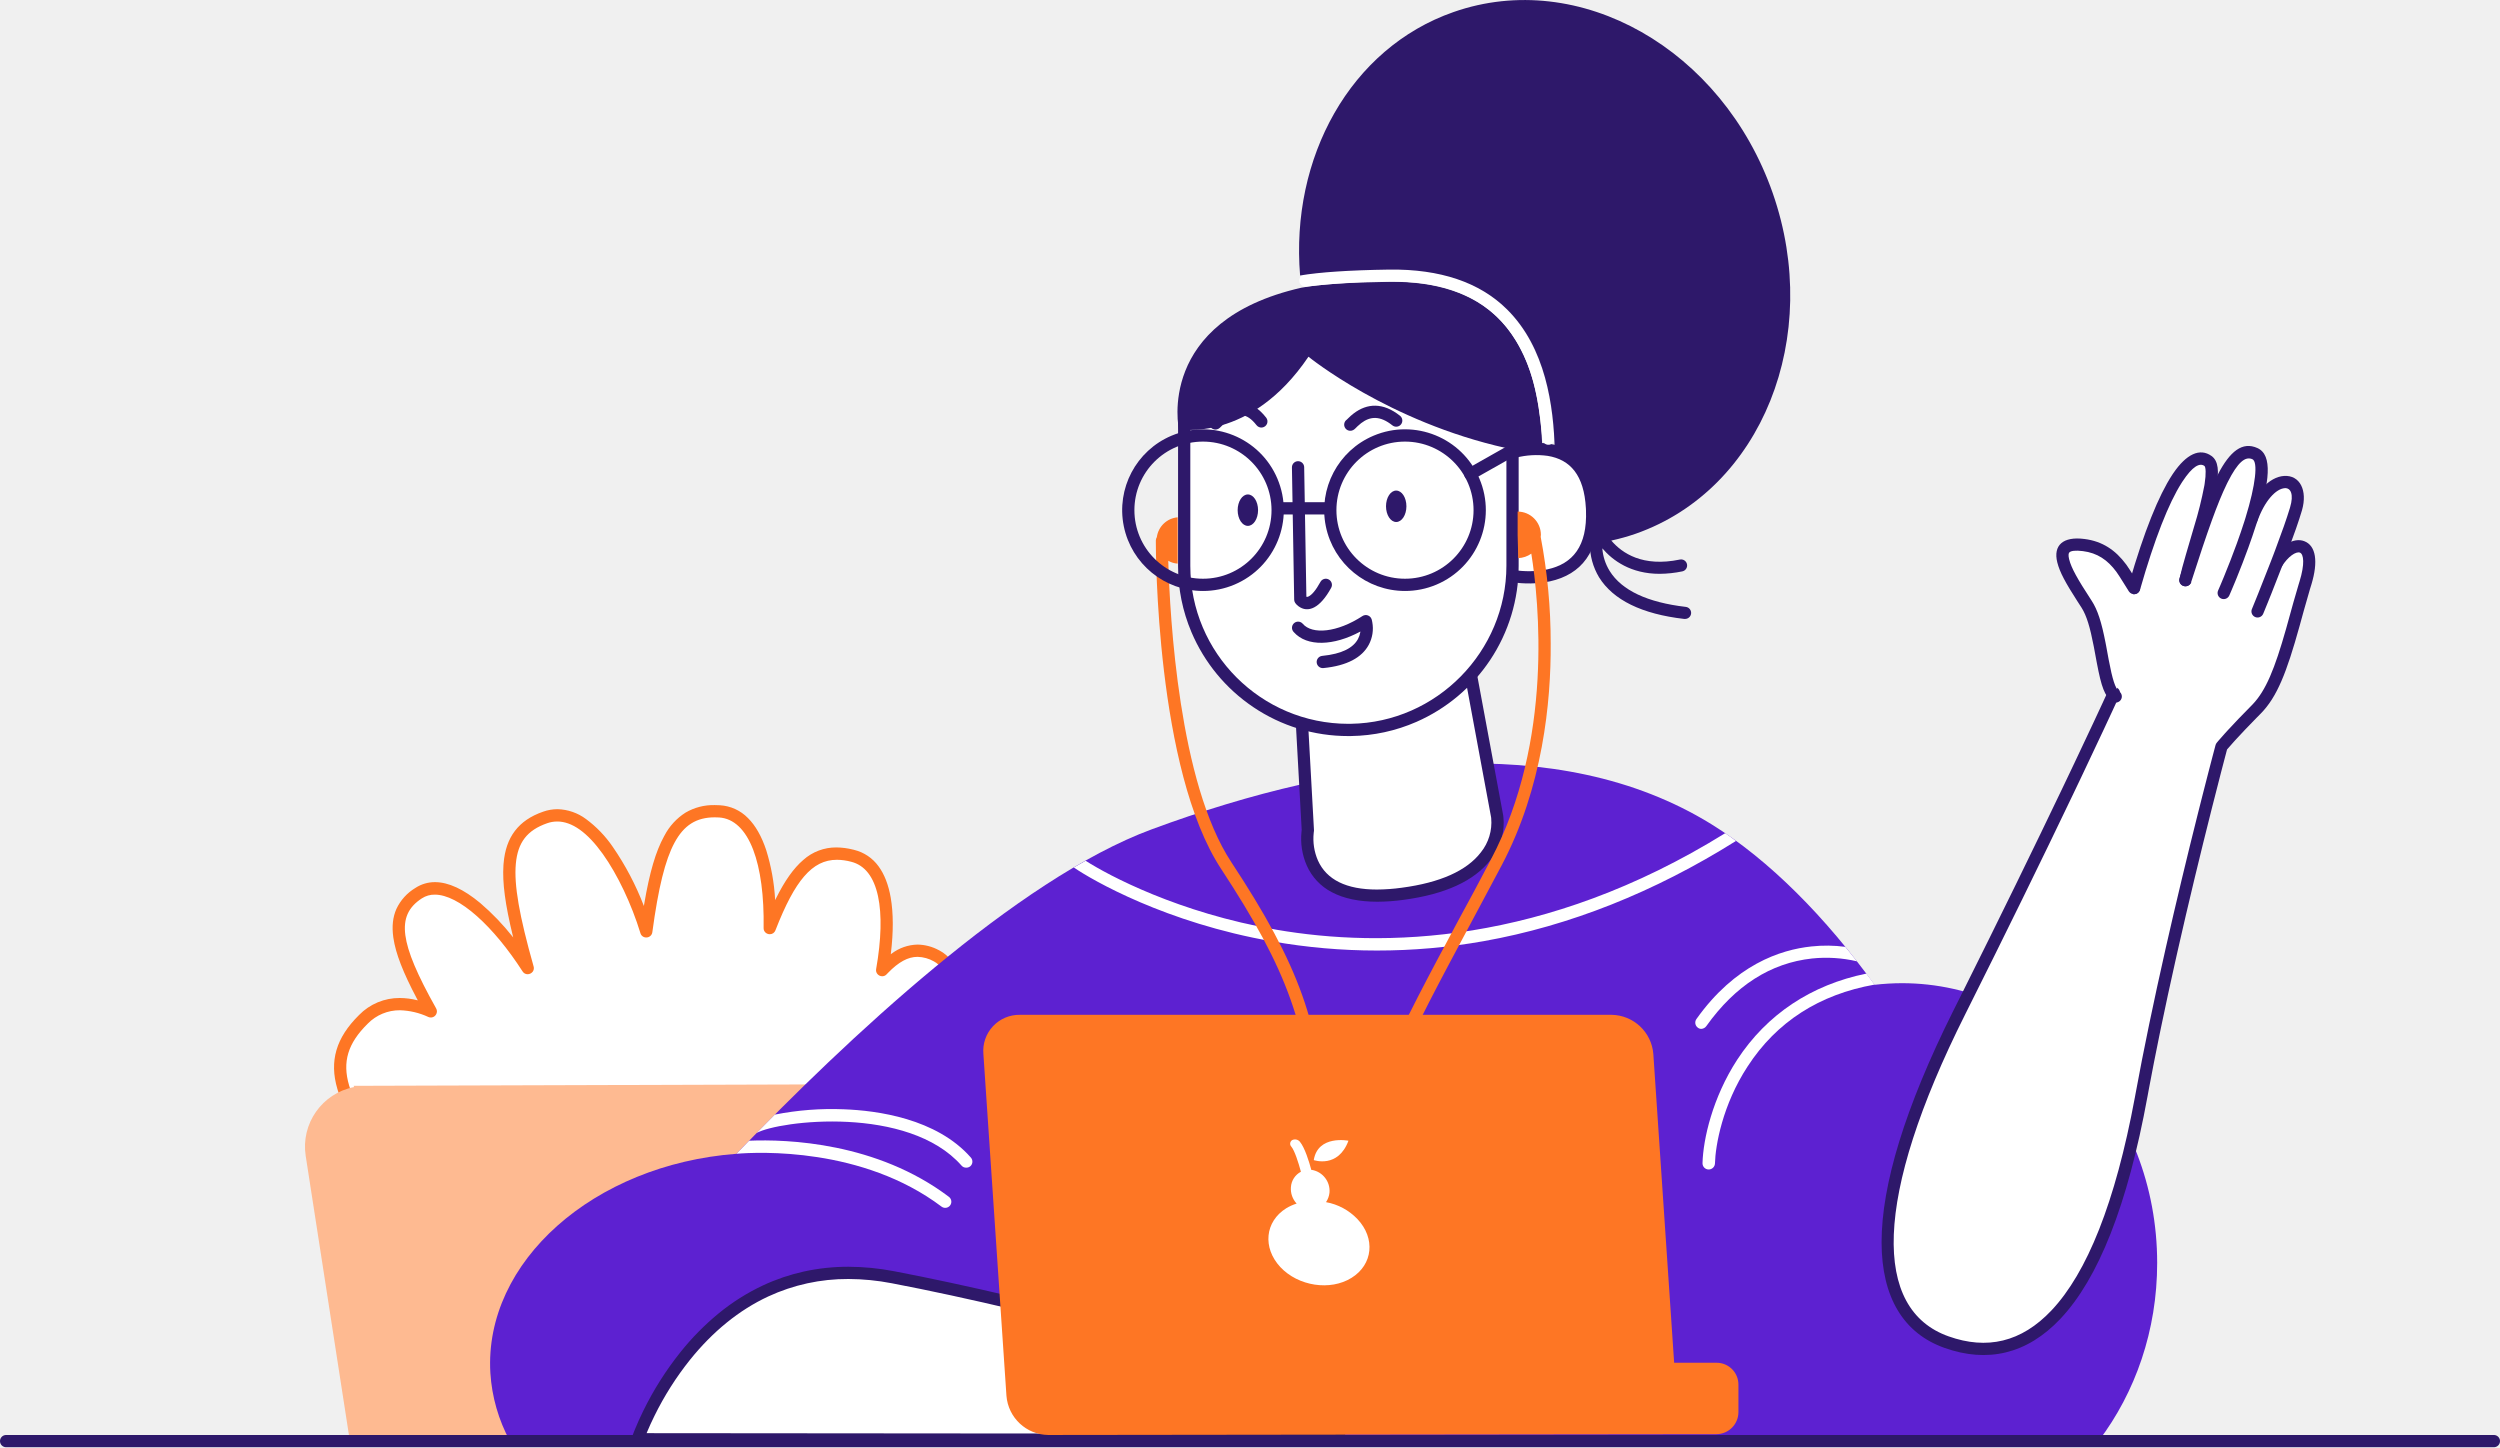
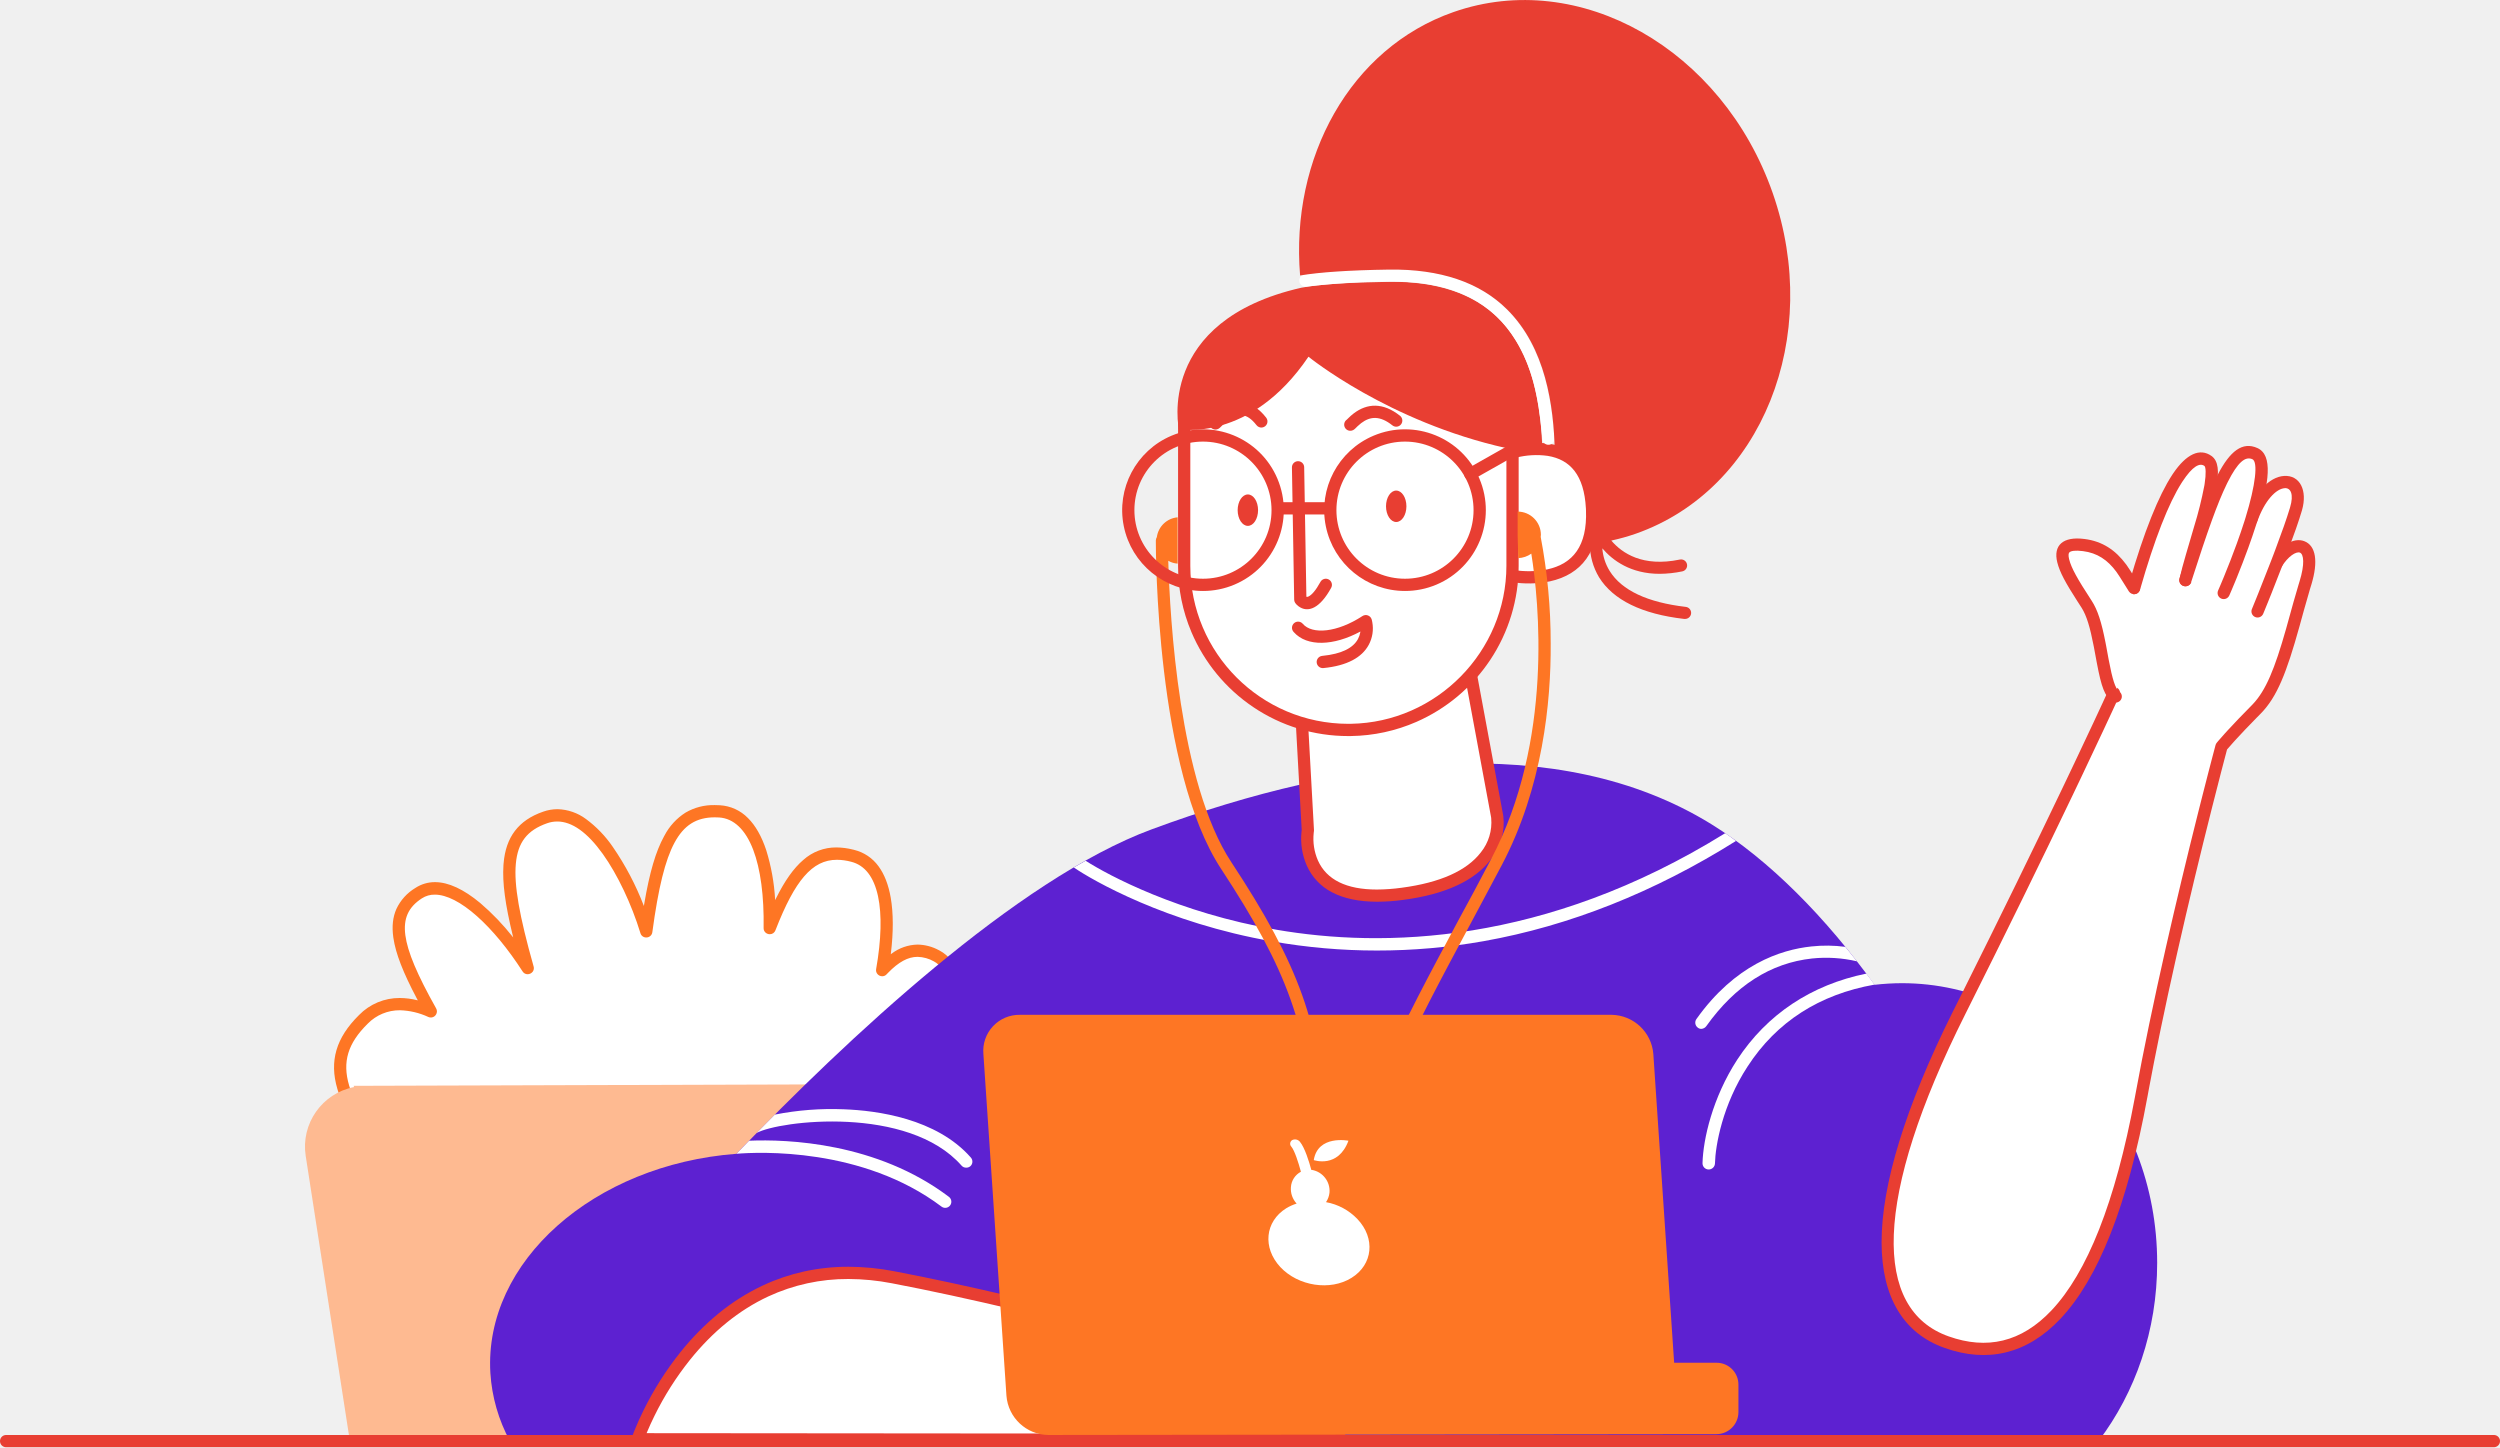
<svg xmlns="http://www.w3.org/2000/svg" viewBox="0 0 1225.1 709.2">
  <g id="support_solid" data-name="support/solid" transform="translate(2.2)">
    <g id="support_solid-2" data-name="support/solid" transform="translate(-3)">
      <g id="support_solid-3" data-name="support_solid">
        <g id="suculent" transform="translate(150 397)">
          <path id="succulent" d="M292.406,70.973c-9.6-5.1-17.8-2.7-26.8,6.9,4.1-23.2,4-51.3-14.4-56-18.9-4.9-29.6,6.9-40.7,35.4.4-24.4-4.4-55.9-24.6-57.2-22.7-1.4-30.3,17.3-35.9,58.8-7.1-23.2-26.6-63.9-49.6-55.8-22.5,7.9-21,29.6-8.5,73.8-12.3-19.1-37-47.5-53.5-36.7-15.7,10.2-11.4,26.9,6,57.9-11.5-5-23.4-5.5-33,3.9-21.5,21.2-11.1,41.3,18.6,78.6,29.8,37.3,243.7-28.7,253.8-45.5C294.006,118.173,309.906,80.373,292.406,70.973Z" transform="translate(17.494 0.527)" fill="#fff" />
          <path id="succulent_2_" d="M74.2,197.887h-.008c-22.29,0-36.937-4.188-43.534-12.445a316.178,316.178,0,0,1-19.342-26.368c-4.657-7.327-7.666-13.449-9.469-19.265l-.22-.728C-.4,132.194-.534,125.968,1.2,120.046c1.744-5.939,5.376-11.571,11.1-17.217A27.631,27.631,0,0,1,32.2,94.53a35.847,35.847,0,0,1,8.6,1.105l.252.064-.436-.821c-6.843-12.951-10.4-22.126-11.529-29.749l-.057-.4c-.737-5.337-.233-9.871,1.54-13.86a23.634,23.634,0,0,1,9.2-10.21,17.4,17.4,0,0,1,9.681-2.907C56.009,37.755,63.481,41.2,71.65,48A118.511,118.511,0,0,1,87.541,64.538l.258.321-.2-.826C83.865,48.7,82.451,38.054,83.011,29.525l.065-.868c.549-6.567,2.359-11.8,5.533-15.982,3.19-4.207,7.7-7.293,13.8-9.433A21.339,21.339,0,0,1,109.506,2a24.407,24.407,0,0,1,13.961,4.832,56.611,56.611,0,0,1,13.14,13.661,137.993,137.993,0,0,1,15.2,28.887l.022.058.18-1.067c2.628-15.444,5.628-25.654,9.725-33.1l.193-.346a29.424,29.424,0,0,1,10.3-11.227A26.966,26.966,0,0,1,186.608,0c.808,0,1.646.026,2.49.078a20.913,20.913,0,0,1,13.739,6.27c3.693,3.673,6.7,8.962,8.941,15.718a100.486,100.486,0,0,1,4.374,24.315l.013.175.359-.734c4.309-8.714,8.707-14.917,13.443-18.962a24.053,24.053,0,0,1,16.191-6.113,34.7,34.7,0,0,1,8.194,1.067l.6.15a20.818,20.818,0,0,1,11.824,7.963c2.9,3.9,4.927,9.116,6.028,15.5,1.3,7.565,1.33,16.7.074,27.158l-.061.5.42-.3a21.814,21.814,0,0,1,12.72-4.43,22.681,22.681,0,0,1,10.505,2.786l.367.193a16.444,16.444,0,0,1,5.735,5.033,19.623,19.623,0,0,1,3.049,7.268c1.147,5.382.743,12.205-1.2,20.281-2.662,11.071-8.423,24.753-15.034,35.707-1.419,2.361-5.877,5.417-13.249,9.082A281.289,281.289,0,0,1,248.3,160.262a760.836,760.836,0,0,1-80.314,23.767c-18.883,4.5-36.339,7.959-51.882,10.278A290.3,290.3,0,0,1,74.2,197.887ZM32.258,100.535a21.882,21.882,0,0,0-15.746,6.573c-9.8,9.66-12.526,18.716-9.128,30.281,2.982,10.149,10.258,21.86,25.951,41.769l2.014,2.542c2.7,3.384,7.4,5.961,13.97,7.662,6.386,1.653,14.588,2.492,24.379,2.492,23.284,0,55.407-4.724,92.9-13.662a762.584,762.584,0,0,0,79.457-23.5c10.452-3.8,19.605-7.539,26.47-10.825,6.7-3.208,10.751-5.749,11.713-7.348,6.317-10.468,11.812-23.5,14.339-34.014,1.615-6.718,2.055-12.332,1.306-16.685-.759-4.416-2.739-7.512-5.884-9.2a17.058,17.058,0,0,0-8.049-2.255c-4.685,0-9.291,2.5-14.5,7.866l-.66.692a2.9,2.9,0,0,1-2.157.959,3.114,3.114,0,0,1-2.359-1.1,2.924,2.924,0,0,1-.627-2.43c2.539-14.368,2.86-26.7.929-35.675-2.048-9.511-6.464-15.2-13.128-16.9a27.75,27.75,0,0,0-7-.974c-6.181,0-11.291,2.585-16.081,8.134-4.692,5.436-9.162,13.833-14.067,26.424a2.884,2.884,0,0,1-2.758,1.915,3.12,3.12,0,0,1-2.218-.909,2.912,2.912,0,0,1-.82-2.144C210.762,44.57,209,31.316,205.4,21.892,201.624,12,195.857,6.526,188.721,6.067,187.99,6.022,187.269,6,186.58,6c-9.03,0-15.123,3.842-19.757,12.458-4.554,8.47-7.9,21.983-10.845,43.816a2.953,2.953,0,0,1-2.988,2.6,2.907,2.907,0,0,1-2.854-2.123c-4.372-14.285-11.253-28.778-18.408-38.768-7.575-10.58-15.1-15.944-22.355-15.944A14.947,14.947,0,0,0,104.4,8.9c-9.79,3.438-14.371,9.383-15.318,19.879-.933,10.347,1.672,25.383,8.711,50.275a2.9,2.9,0,0,1-.445,2.595,3.193,3.193,0,0,1-2.5,1.238A2.869,2.869,0,0,1,92.383,81.5c-7.081-11-14.792-20.339-22.3-27.022-7.795-6.938-14.96-10.6-20.722-10.6a11.334,11.334,0,0,0-6.32,1.818c-6.671,4.334-9.168,9.9-8.1,18.064,1.064,8.112,5.715,19.169,15.079,35.853a2.915,2.915,0,0,1-.013,2.965,2.962,2.962,0,0,1-3.8,1.255A35.42,35.42,0,0,0,32.258,100.535Z" transform="translate(14.495 -2.472)" fill="#fe7624" />
          <path id="pot" d="M311.357.6l.2-.6L23.857.9l.2.6A29.748,29.748,0,0,0,.357,35.2L21.857,174l291.6-.9,21.5-138.8A29.654,29.654,0,0,0,311.357.6Z" transform="translate(0.243 134.2)" fill="#feba91" />
        </g>
        <g id="woman" transform="translate(240)">
          <g id="body" transform="translate(0 218)">
            <path id="clothing" d="M691.836,107.657a119.019,119.019,0,0,0-13.4.8c-23.9-33-51.3-61-80.1-78.8-75-46.2-178-33-274.1,2.6-66.1,24.4-149.8,103.2-203.5,159-70,5.3-123.8,52.9-120.6,107.4a80.582,80.582,0,0,0,9.6,33.4l234.9,1.6c.4-.6.8-1.3,1.2-1.9l348.4-1.2c.4.5.8,1,1.2,1.6l192.9-.3c17.9-23.7,28.6-54,28.6-87.1C816.936,168.957,760.936,107.657,691.836,107.657Z" transform="translate(0.964 156.143)" fill="#5d21d1" />
            <g id="clothing_lines" transform="translate(119 190)">
              <path id="Path" d="M319.2,0C230.5,55,150.9,56.2,99.3,47.3,51.5,39.1,17,20.7,5.8,13.5,3.9,14.6,2,15.7,0,16.8,9.2,23.1,45.2,43.9,97.2,53a294.635,294.635,0,0,0,51.3,4.5,298.4,298.4,0,0,0,52.4-4.6c42.1-7.5,83.6-24,123.6-49.1C322.7,2.4,321,1.2,319.2,0Z" transform="translate(168 0.3)" fill="#fff" />
              <path id="Path-2" data-name="Path" d="M5.461,39.4c14.1-19.8,31.5-30.9,51.8-33.1a66.5,66.5,0,0,1,22,1.4c-1.9-2.4-3.8-4.8-5.7-7.1a69.423,69.423,0,0,0-16.6-.2C41.661,2,19.461,9.4.561,36a3.041,3.041,0,0,0,.7,4.2,2.716,2.716,0,0,0,1.7.6A3.23,3.23,0,0,0,5.461,39.4Z" transform="translate(472.539 55.395)" fill="#fff" />
              <path id="Path-3" data-name="Path" d="M3,96H3a3.08,3.08,0,0,0,3.1-2.9c.2-8.8,3.7-28.8,16-47.6C36.3,23.6,57.3,10.2,84.3,5.4,83,3.6,81.7,1.8,80.3,0,53.3,5.5,31.5,20,17,42.2,4.9,60.8.3,81.2,0,92.9A3.031,3.031,0,0,0,3,96Z" transform="translate(476.1 69.1)" fill="#fff" />
              <path id="Path-4" data-name="Path" d="M42.8.114a143.643,143.643,0,0,0-33.9,2.6c-3,3-6,6-8.9,9,11.1-6.1,74.3-13.7,100.4,16a2.9,2.9,0,0,0,2.3,1,3.057,3.057,0,0,0,2-.7,3,3,0,0,0,.3-4.2C88.1,4.514,58.8.714,42.8.114Z" transform="translate(12.6 135.486)" fill="#fff" />
              <g id="Group" transform="translate(0 150)">
                <path id="Path-5" data-name="Path" d="M.422.522h.2a.139.139,0,0,0-.2,0Z" transform="translate(0.278 7.078)" fill="#fff" />
                <path id="Path-6" data-name="Path" d="M104.1,27.647C68.8.947,24.8-.653,6.2.147c-2.1,2.2-4.2,4.3-6.2,6.4,10.7-.9,61.8-3.3,100.5,25.9a3,3,0,0,0,3.6-4.8Z" transform="translate(2.7 0.853)" fill="#fff" />
              </g>
            </g>
            <path id="hand" d="M0,81.535s32.8-97,125.1-79.4,218.6,55.4,218.6,55.4v24.3Z" transform="translate(73.3 405.765)" fill="#fff" />
-             <path id="hand_2_" d="M346.7,87.84,3,87.54A3,3,0,0,1,.16,83.579c.023-.069.055-.16.095-.271l.388-1.062c.145-.386.283-.748.422-1.1l.489-1.23C2.782,76.877,4.211,73.7,5.8,70.474a155.71,155.71,0,0,1,18.11-28.579A127.26,127.26,0,0,1,42.538,22.951,104.686,104.686,0,0,1,64.41,9.132,96.733,96.733,0,0,1,84.479,2.324,101.446,101.446,0,0,1,106.258,0a120.073,120.073,0,0,1,22.406,2.193c17.189,3.278,36.8,7.5,58.276,12.541l3.644.859c12.756,3.021,26.314,6.362,40.3,9.931,26.091,6.658,53.663,14.092,81.95,22.1,8.758,2.478,17.286,4.928,25.347,7.282l5.392,1.582,3.992,1.183A2.98,2.98,0,0,1,349.7,60.54v24.3A3,3,0,0,1,346.7,87.84ZM106.258,6a92.239,92.239,0,0,0-39.31,8.571c-14.231,6.641-27.136,17.1-38.355,31.081A149.626,149.626,0,0,0,11.184,73.127c-1.3,2.644-2.5,5.254-3.542,7.757l-.274.661,336.335.293V62.778l-9.278-2.722c-7.445-2.167-15.259-4.409-23.226-6.664l-4.2-1.187c-26.729-7.529-52.836-14.55-77.6-20.869-13.977-3.566-27.5-6.9-40.2-9.9-22.839-5.408-43.584-9.9-61.661-13.344A114.049,114.049,0,0,0,106.258,6Z" transform="translate(70.298 402.76)" fill="#2e186a" />
+             <path id="hand_2_" d="M346.7,87.84,3,87.54A3,3,0,0,1,.16,83.579c.023-.069.055-.16.095-.271l.388-1.062c.145-.386.283-.748.422-1.1l.489-1.23C2.782,76.877,4.211,73.7,5.8,70.474a155.71,155.71,0,0,1,18.11-28.579A127.26,127.26,0,0,1,42.538,22.951,104.686,104.686,0,0,1,64.41,9.132,96.733,96.733,0,0,1,84.479,2.324,101.446,101.446,0,0,1,106.258,0a120.073,120.073,0,0,1,22.406,2.193c17.189,3.278,36.8,7.5,58.276,12.541l3.644.859c12.756,3.021,26.314,6.362,40.3,9.931,26.091,6.658,53.663,14.092,81.95,22.1,8.758,2.478,17.286,4.928,25.347,7.282l5.392,1.582,3.992,1.183A2.98,2.98,0,0,1,349.7,60.54v24.3A3,3,0,0,1,346.7,87.84ZM106.258,6a92.239,92.239,0,0,0-39.31,8.571c-14.231,6.641-27.136,17.1-38.355,31.081A149.626,149.626,0,0,0,11.184,73.127c-1.3,2.644-2.5,5.254-3.542,7.757l-.274.661,336.335.293V62.778l-9.278-2.722c-7.445-2.167-15.259-4.409-23.226-6.664l-4.2-1.187c-26.729-7.529-52.836-14.55-77.6-20.869-13.977-3.566-27.5-6.9-40.2-9.9-22.839-5.408-43.584-9.9-61.661-13.344A114.049,114.049,0,0,0,106.258,6Z" transform="translate(70.298 402.76)" fill="#E83E32" />
            <g id="hand_II_1_" transform="translate(682)">
              <path id="Path-7" data-name="Path" d="M8.393,90.508s-7.4-3.7-8.3-12.2,4.8-45.5,14-50.7c9.3-5.2,51.6-28.1,59.4-27.6S84.493,68.408,8.393,90.508Z" transform="translate(111.707 38.492)" fill="#fff" />
              <path id="Path-8" data-name="Path" d="M0,63.453c15.8-55.3,28.7-67.7,36.2-62.3,6.8,4.9-7,40.1-11,58.4" transform="translate(124.6 6.747)" fill="#fff" />
-               <path id="Path_2_" d="M21.706,10.946l.485-.725C28.586.826,35.227-2.352,40.955,1.772c3.377,2.433,3.741,7.462,2.39,15.456l-.2,1.127c-.9,4.945-2.39,10.72-4.819,19.117l-3.971,13.55c-1.858,6.4-2.478,8.8-3.226,12.224a3,3,0,0,1-5.862-1.281l.284-1.276c.645-2.843,1.3-5.336,2.818-10.569l4-13.652a186.722,186.722,0,0,0,5.057-20.24l.123-.76c.812-5.219.557-8.352-.1-8.828-2.3-1.657-5.805.112-10.728,7.6l-.445.688c-6.319,9.923-13.222,27.314-20.39,52.4A3,3,0,0,1,.116,65.682l.516-1.795C7.939,38.642,15.023,21.114,21.706,10.946Z" transform="translate(121.599 3.694)" fill="#2e186a" />
+               <path id="Path_2_" d="M21.706,10.946l.485-.725C28.586.826,35.227-2.352,40.955,1.772c3.377,2.433,3.741,7.462,2.39,15.456l-.2,1.127c-.9,4.945-2.39,10.72-4.819,19.117l-3.971,13.55c-1.858,6.4-2.478,8.8-3.226,12.224a3,3,0,0,1-5.862-1.281l.284-1.276c.645-2.843,1.3-5.336,2.818-10.569l4-13.652a186.722,186.722,0,0,0,5.057-20.24l.123-.76c.812-5.219.557-8.352-.1-8.828-2.3-1.657-5.805.112-10.728,7.6l-.445.688c-6.319,9.923-13.222,27.314-20.39,52.4A3,3,0,0,1,.116,65.682l.516-1.795C7.939,38.642,15.023,21.114,21.706,10.946Z" transform="translate(121.599 3.694)" fill="#E83E32" />
              <path id="hand_II_3_" d="M190.45,8.495c7.9-12.9,21-12.2,14.2,9.7-6.7,21.4-11.6,49.2-24.1,61.8s-17,18.2-17,18.2-25,93.3-39.2,170.9c-20.5,112.2-59.3,133.8-95.5,120.9-36.2-12.8-42.9-63.6,6.5-162.1,49.4-98.6,75.5-156,75.5-156" transform="translate(3.85 49.705)" fill="#fff" />
-               <path id="hand_II_4_" d="M190.892,9.939C195.377,2.616,201.9-1.492,207.131.5c5.761,2.195,6.884,10.02,3.519,21.153l-.726,2.359c-.866,2.852-1.757,5.978-2.936,10.246l-2.173,7.893c-6.357,22.93-11.063,34.677-18.879,42.7l-1.965,1.99c-4.086,4.151-7.494,7.737-10.278,10.779l-1.1,1.214c-1.158,1.282-2.107,2.36-2.86,3.242l-.45.528-1.58,6-1.418,5.445c-1.376,5.309-2.864,11.123-4.442,17.372-5.709,22.614-11.418,46.275-16.746,69.82l-1.151,5.113c-2.472,11.035-4.8,21.783-6.953,32.175l-.866,4.2q-2.781,13.57-5.116,26.093l-.705,3.821c-9.78,53.527-24.185,89.309-42.63,108.881-16.5,17.508-35.978,21.736-56.821,14.308C10.821,388.751.026,371.072,0,344.1c-.026-28.082,11.49-66.023,34.953-113.1l4.611-9.218C58.249,184.377,74.747,150.59,89,120.757l5.544-11.643q5.135-10.823,9.316-19.772l4.382-9.421,2.878-6.257a3,3,0,0,1,5.53,2.321l-.376.837-3.118,6.766-4.281,9.194q-4.869,10.409-11,23.313l-4.2,8.8c-15.088,31.553-32.658,67.472-52.642,107.36C-4.344,322.726-4.293,377.043,32.857,390.179c18.655,6.648,35.618,2.966,50.447-12.769,17.326-18.384,31.223-52.658,40.806-104.275l.289-1.569c1.976-10.8,4.223-22.244,6.715-34.253,2.5-12.028,5.216-24.528,8.127-37.394,5.043-22.287,10.426-44.671,15.827-66.178l2.2-8.7q1.532-6.024,2.929-11.423l1.864-7.16,1.592-6.028a3,3,0,0,1,.559-1.1l.412-.5.545-.643c.789-.923,1.774-2.043,2.968-3.365l1.515-1.663c3.154-3.433,7.054-7.511,11.769-12.264l.456-.469c6.406-6.731,10.752-17.234,16.357-37.018l3.6-12.992c1-3.571,1.795-6.329,2.6-8.933l.361-1.164c2.7-8.7,2.057-13.5.21-14.207s-5.826,1.8-8.986,6.963a3,3,0,0,1-5.117-3.134Z" transform="translate(0.85 46.695)" fill="#2e186a" />
+               <path id="hand_II_4_" d="M190.892,9.939C195.377,2.616,201.9-1.492,207.131.5c5.761,2.195,6.884,10.02,3.519,21.153l-.726,2.359c-.866,2.852-1.757,5.978-2.936,10.246l-2.173,7.893c-6.357,22.93-11.063,34.677-18.879,42.7l-1.965,1.99c-4.086,4.151-7.494,7.737-10.278,10.779l-1.1,1.214c-1.158,1.282-2.107,2.36-2.86,3.242l-.45.528-1.58,6-1.418,5.445c-1.376,5.309-2.864,11.123-4.442,17.372-5.709,22.614-11.418,46.275-16.746,69.82l-1.151,5.113c-2.472,11.035-4.8,21.783-6.953,32.175l-.866,4.2q-2.781,13.57-5.116,26.093l-.705,3.821c-9.78,53.527-24.185,89.309-42.63,108.881-16.5,17.508-35.978,21.736-56.821,14.308C10.821,388.751.026,371.072,0,344.1c-.026-28.082,11.49-66.023,34.953-113.1l4.611-9.218C58.249,184.377,74.747,150.59,89,120.757l5.544-11.643q5.135-10.823,9.316-19.772l4.382-9.421,2.878-6.257a3,3,0,0,1,5.53,2.321l-.376.837-3.118,6.766-4.281,9.194q-4.869,10.409-11,23.313l-4.2,8.8c-15.088,31.553-32.658,67.472-52.642,107.36C-4.344,322.726-4.293,377.043,32.857,390.179c18.655,6.648,35.618,2.966,50.447-12.769,17.326-18.384,31.223-52.658,40.806-104.275l.289-1.569c1.976-10.8,4.223-22.244,6.715-34.253,2.5-12.028,5.216-24.528,8.127-37.394,5.043-22.287,10.426-44.671,15.827-66.178l2.2-8.7q1.532-6.024,2.929-11.423l1.864-7.16,1.592-6.028a3,3,0,0,1,.559-1.1l.412-.5.545-.643c.789-.923,1.774-2.043,2.968-3.365l1.515-1.663c3.154-3.433,7.054-7.511,11.769-12.264l.456-.469c6.406-6.731,10.752-17.234,16.357-37.018l3.6-12.992c1-3.571,1.795-6.329,2.6-8.933l.361-1.164c2.7-8.7,2.057-13.5.21-14.207s-5.826,1.8-8.986,6.963a3,3,0,0,1-5.117-3.134Z" transform="translate(0.85 46.695)" fill="#E83E32" />
              <path id="Path-9" data-name="Path" d="M26.12,74.442c-7.2-4.9-6.3-33.1-14.4-45.4-10-15.3-19.8-31.2-1.3-28.8,15.9,2,20.9,16,24.6,21" transform="translate(89.48 48.858)" fill="#fff" />
-               <path id="Path_2_2" data-name="Path_2_" d="M.47,11.705C-1.609,3.331,3.273-1.122,13.794.243,22.625,1.354,29.02,5.723,34.2,12.7l.242.332c1.891,2.647,5.49,8.678,5.964,9.369l.027.038A3,3,0,1,1,35.608,26l-.1-.145c-.854-1.263-4.595-7.525-6.124-9.585-4.276-5.759-9.3-9.193-16.348-10.079-3.677-.477-5.815-.138-6.6.578-.464.423-.62,1.406-.2,3.233l.061.254c1.04,4.19,4.046,9.551,10.6,19.6l.336.515c3.063,4.652,4.948,10.806,6.873,20.648l.389,2.031L25.66,59.4c1.829,9.681,3.257,14.141,5.055,15.479l.092.065a3,3,0,0,1-3.376,4.96c-3.752-2.553-5.365-7.274-7.556-18.8l-1.352-7.293-.195-1.02c-1.784-9.257-3.485-14.988-5.958-18.874L10.512,31.05C4.472,21.681,1.654,16.473.47,11.705Z" transform="translate(86.481 45.88)" fill="#2e186a" />
+               <path id="Path_2_2" data-name="Path_2_" d="M.47,11.705C-1.609,3.331,3.273-1.122,13.794.243,22.625,1.354,29.02,5.723,34.2,12.7l.242.332c1.891,2.647,5.49,8.678,5.964,9.369l.027.038A3,3,0,1,1,35.608,26l-.1-.145c-.854-1.263-4.595-7.525-6.124-9.585-4.276-5.759-9.3-9.193-16.348-10.079-3.677-.477-5.815-.138-6.6.578-.464.423-.62,1.406-.2,3.233l.061.254c1.04,4.19,4.046,9.551,10.6,19.6l.336.515c3.063,4.652,4.948,10.806,6.873,20.648l.389,2.031L25.66,59.4c1.829,9.681,3.257,14.141,5.055,15.479l.092.065a3,3,0,0,1-3.376,4.96c-3.752-2.553-5.365-7.274-7.556-18.8l-1.352-7.293-.195-1.02c-1.784-9.257-3.485-14.988-5.958-18.874L10.512,31.05C4.472,21.681,1.654,16.473.47,11.705Z" transform="translate(86.481 45.88)" fill="#E83E32" />
              <path id="Path-10" data-name="Path" d="M3,63.39s14.1-34.2,18.8-50.1C27-4.01,8.8-6.51,0,18.39" transform="translate(182.1 18.21)" fill="#fff" />
-               <path id="Path_2_3" data-name="Path_2_" d="M18.956.024c7.8-.507,11.6,7.089,8.818,16.791l-.1.328C26.241,22,23.885,28.756,20.812,36.962l-.55,1.463q-.637,1.691-1.307,3.443c-1.949,5.1-4.019,10.378-6.1,15.6l-1.708,4.254L9.372,66.078l-.6,1.458a3,3,0,0,1-5.61-2.122L5.579,59.47q.394-.977.81-2.012c2.077-5.17,4.154-10.432,6.123-15.549l1.277-3.336.858-2.265c3.2-8.5,5.666-15.5,7.155-20.459l.125-.42c1.915-6.373.336-9.607-2.582-9.418-4.32.281-9.885,6.106-13.516,16.381a3,3,0,1,1-5.657-2C4.518,8.1,11.783.49,18.956.024Z" transform="translate(179.099 15.207)" fill="#2e186a" />
+               <path id="Path_2_3" data-name="Path_2_" d="M18.956.024c7.8-.507,11.6,7.089,8.818,16.791l-.1.328C26.241,22,23.885,28.756,20.812,36.962l-.55,1.463q-.637,1.691-1.307,3.443c-1.949,5.1-4.019,10.378-6.1,15.6l-1.708,4.254L9.372,66.078l-.6,1.458a3,3,0,0,1-5.61-2.122L5.579,59.47q.394-.977.81-2.012c2.077-5.17,4.154-10.432,6.123-15.549l1.277-3.336.858-2.265c3.2-8.5,5.666-15.5,7.155-20.459l.125-.42c1.915-6.373.336-9.607-2.582-9.418-4.32.281-9.885,6.106-13.516,16.381a3,3,0,1,1-5.657-2C4.518,8.1,11.783.49,18.956.024Z" transform="translate(179.099 15.207)" fill="#E83E32" />
              <path id="Path-11" data-name="Path" d="M18.8,69S46.5,6.3,34.1.7C22.8-4.4,14.2,18.5,0,62.7" transform="translate(149.7 3.598)" fill="#fff" />
-               <path id="Path_2_4" data-name="Path_2_" d="M18.883,14.095C24.9,2.463,31.012-2.277,38.336,1.029c7.532,3.4,6.1,16.387-.633,37.593-1.144,3.6-2.431,7.361-3.834,11.236-1.812,5-3.738,9.975-5.677,14.742l-.727,1.778c-.679,1.65-1.316,3.167-1.9,4.529l-1.023,2.369a3,3,0,0,1-5.488-2.425l.781-1.8.65-1.528c.449-1.061.927-2.207,1.428-3.426,2.152-5.227,4.3-10.74,6.311-16.279,1.378-3.8,2.639-7.488,3.757-11.008l.49-1.564C37.522,18.895,38.658,7.758,35.867,6.5c-3.472-1.567-7.172,1.43-12.048,11.126l-.56,1.131c-4.489,9.223-9.293,22.686-17.4,47.926A3,3,0,1,1,.145,64.845l1.743-5.4C9.3,36.592,13.853,24.157,18.313,15.218Z" transform="translate(146.699 0.537)" fill="#2e186a" />
+               <path id="Path_2_4" data-name="Path_2_" d="M18.883,14.095C24.9,2.463,31.012-2.277,38.336,1.029c7.532,3.4,6.1,16.387-.633,37.593-1.144,3.6-2.431,7.361-3.834,11.236-1.812,5-3.738,9.975-5.677,14.742l-.727,1.778c-.679,1.65-1.316,3.167-1.9,4.529l-1.023,2.369a3,3,0,0,1-5.488-2.425l.781-1.8.65-1.528c.449-1.061.927-2.207,1.428-3.426,2.152-5.227,4.3-10.74,6.311-16.279,1.378-3.8,2.639-7.488,3.757-11.008l.49-1.564C37.522,18.895,38.658,7.758,35.867,6.5c-3.472-1.567-7.172,1.43-12.048,11.126l-.56,1.131c-4.489,9.223-9.293,22.686-17.4,47.926A3,3,0,1,1,.145,64.845l1.743-5.4C9.3,36.592,13.853,24.157,18.313,15.218Z" transform="translate(146.699 0.537)" fill="#E83E32" />
            </g>
          </g>
          <g id="head" transform="translate(313)">
            <path id="neck" d="M0,24.3,3.9,95s-6.6,38.2,46.4,31.1c52.8-7,46.3-38.3,46.3-38.3L80.3,0Z" transform="translate(84.8 311.9)" fill="#fff" />
-             <path id="neck_2_" d="M40.946,132.987h0c-8.958,0-16.462-1.574-22.3-4.677A27.02,27.02,0,0,1,6.356,115.216,32.769,32.769,0,0,1,3.783,98.768c.02-.206.042-.4.064-.592l.041-.32L0,27.466A2.991,2.991,0,0,1,2.131,24.43L82.431.13A3,3,0,0,1,86.25,2.453L102.56,90.3c.032.168.065.375.1.616l.05.407a27.3,27.3,0,0,1-.8,10.279,31.29,31.29,0,0,1-5.487,10.863c-7.912,10.3-22.285,16.9-42.721,19.607A96.811,96.811,0,0,1,40.946,132.987ZM80.962,6.842,6.125,29.489,9.9,97.836a3.038,3.038,0,0,1-.009.452l-.031.224c-.015.088-.035.238-.056.412l-.045.423a26.742,26.742,0,0,0,2.078,13.419c4.227,9.45,13.947,14.242,28.89,14.243a92.614,92.614,0,0,0,12.183-.882c18.806-2.493,31.846-8.319,38.756-17.314A23.375,23.375,0,0,0,96.746,92c-.023-.2-.046-.368-.068-.5L80.962,6.842Z" transform="translate(81.8 308.899)" fill="#2e186a" />
+             <path id="neck_2_" d="M40.946,132.987h0c-8.958,0-16.462-1.574-22.3-4.677A27.02,27.02,0,0,1,6.356,115.216,32.769,32.769,0,0,1,3.783,98.768c.02-.206.042-.4.064-.592l.041-.32L0,27.466A2.991,2.991,0,0,1,2.131,24.43L82.431.13A3,3,0,0,1,86.25,2.453L102.56,90.3c.032.168.065.375.1.616l.05.407a27.3,27.3,0,0,1-.8,10.279,31.29,31.29,0,0,1-5.487,10.863c-7.912,10.3-22.285,16.9-42.721,19.607A96.811,96.811,0,0,1,40.946,132.987ZM80.962,6.842,6.125,29.489,9.9,97.836a3.038,3.038,0,0,1-.009.452l-.031.224c-.015.088-.035.238-.056.412l-.045.423a26.742,26.742,0,0,0,2.078,13.419c4.227,9.45,13.947,14.242,28.89,14.243a92.614,92.614,0,0,0,12.183-.882c18.806-2.493,31.846-8.319,38.756-17.314A23.375,23.375,0,0,0,96.746,92c-.023-.2-.046-.368-.068-.5L80.962,6.842Z" transform="translate(81.8 308.899)" fill="#E83E32" />
            <path id="ear" d="M0,2.7S41-12.7,42.6,30,0,61.6,0,61.6" transform="translate(185.4 219.996)" fill="#fff" />
-             <path id="ear_2_" d="M6.971,1.441A45.966,45.966,0,0,1,24.807.484C38.939,2.787,47.858,13.126,48.6,32.9c.766,20.447-8.337,31.639-23.635,34.987a52.582,52.582,0,0,1-18.985.341l-.968-.155c-1.22-.206-2.152-.4-2.74-.551a3,3,0,0,1,1.289-5.857l.651.147.31.065c.688.142,1.479.285,2.36.419a46.831,46.831,0,0,0,16.8-.27C36.2,59.286,43.258,50.608,42.6,33.125l-.046-1.016c-.867-16.25-7.659-23.9-18.715-25.7A40.221,40.221,0,0,0,8.351,7.28c-1.01.239-1.943.492-2.782.745l-.412.127c-.306.1-.558.179-.752.245l-.35.124A3,3,0,1,1,1.946,2.9l.387-.141A46.734,46.734,0,0,1,6.971,1.441Z" transform="translate(182.399 216.987)" fill="#2e186a" />
+             <path id="ear_2_" d="M6.971,1.441A45.966,45.966,0,0,1,24.807.484C38.939,2.787,47.858,13.126,48.6,32.9c.766,20.447-8.337,31.639-23.635,34.987a52.582,52.582,0,0,1-18.985.341l-.968-.155c-1.22-.206-2.152-.4-2.74-.551a3,3,0,0,1,1.289-5.857l.651.147.31.065c.688.142,1.479.285,2.36.419a46.831,46.831,0,0,0,16.8-.27C36.2,59.286,43.258,50.608,42.6,33.125l-.046-1.016c-.867-16.25-7.659-23.9-18.715-25.7A40.221,40.221,0,0,0,8.351,7.28c-1.01.239-1.943.492-2.782.745l-.412.127c-.306.1-.558.179-.752.245l-.35.124A3,3,0,1,1,1.946,2.9l.387-.141A46.734,46.734,0,0,1,6.971,1.441Z" transform="translate(182.399 216.987)" fill="#E83E32" />
            <path id="face" d="M80.4,202.1h0A80.4,80.4,0,0,1,0,121.7V51.5A51.555,51.555,0,0,1,51.5,0h70.4a39.05,39.05,0,0,1,39,39v82.6A80.511,80.511,0,0,1,80.4,202.1Z" transform="translate(28.1 155.6)" fill="#fff" />
-             <path id="face_2_" d="M83.4,208.1a83.008,83.008,0,0,1-46.628-14.244A83.653,83.653,0,0,1,6.554,157.162,82.867,82.867,0,0,1,0,124.7V54.5A54.562,54.562,0,0,1,54.5,0h70.4a42.047,42.047,0,0,1,42,42v82.6a83.117,83.117,0,0,1-13.977,46.251,83.769,83.769,0,0,1-36.109,30.291,82.953,82.953,0,0,1-32.057,6.948ZM54.5,6A48.555,48.555,0,0,0,6,54.5v70.2a77.476,77.476,0,0,0,77.376,77.4l1.308-.011c42.026-.682,76.217-35.444,76.217-77.49V42a36.041,36.041,0,0,0-36-36Z" transform="translate(25.1 152.6)" fill="#2e186a" />
+             <path id="face_2_" d="M83.4,208.1a83.008,83.008,0,0,1-46.628-14.244A83.653,83.653,0,0,1,6.554,157.162,82.867,82.867,0,0,1,0,124.7V54.5A54.562,54.562,0,0,1,54.5,0h70.4a42.047,42.047,0,0,1,42,42v82.6a83.117,83.117,0,0,1-13.977,46.251,83.769,83.769,0,0,1-36.109,30.291,82.953,82.953,0,0,1-32.057,6.948ZM54.5,6A48.555,48.555,0,0,0,6,54.5v70.2a77.476,77.476,0,0,0,77.376,77.4l1.308-.011c42.026-.682,76.217-35.444,76.217-77.49V42a36.041,36.041,0,0,0-36-36Z" transform="translate(25.1 152.6)" fill="#E83E32" />
            <g id="headphones" transform="translate(14 250)">
              <path id="Path-12" data-name="Path" d="M93.11,64.6a277.361,277.361,0,0,0-4.9-52.2c0-.3.1-.7.1-1A11.4,11.4,0,0,0,76.91,0V11.4l.3,11.4a11.725,11.725,0,0,0,6.4-2.2c3.7,23,11,91.6-19.8,149.9-5.6,10.7-10.9,20.6-16.1,30.1-29,54.1-48.2,89.9-47.7,121.8a3.076,3.076,0,0,0,3,3h0a3.009,3.009,0,0,0,3-3c-.4-30.4,18.5-65.6,47-118.9,5.1-9.6,10.4-19.4,16.1-30.2C89.21,135.2,93.31,93.2,93.11,64.6Z" transform="translate(100.59 0.7)" fill="#fe7624" />
              <path id="Path-13" data-name="Path" d="M6.1,21.3a10.321,10.321,0,0,0,4.6,1.4V0A11.276,11.276,0,0,0,.5,9.7,3.371,3.371,0,0,0,0,11.4C0,16,0,123.7,32,172.3c32.7,49.8,42.8,78.2,45.1,126.4a3.058,3.058,0,0,0,3,2.9h.1a3.075,3.075,0,0,0,2.9-3.1C80.8,248.9,70.5,219.9,37,169,11.4,130.2,6.9,49.4,6.1,21.3Z" transform="translate(0.2 3.5)" fill="#fe7624" />
            </g>
-             <path id="nose" d="M2.949,0A3,3,0,0,1,5.991,2.773L6,2.949,7.077,66.433l.047.018a1.165,1.165,0,0,0,.789-.067l.147-.059c1.542-.66,3.574-2.892,5.907-7.163a3,3,0,0,1,5.266,2.876c-5.481,10.037-11.379,12.56-16.09,9a6.908,6.908,0,0,1-1.506-1.524,3,3,0,0,1-.525-1.44L1.1,67.851,0,3.051A3,3,0,0,1,2.949,0Z" transform="translate(80.9 226)" fill="#2e186a" />
-             <path id="mouth" d="M34.557.491A3,3,0,0,1,39.07,2.127l.07.248c.073.277.155.641.232,1.084a16.941,16.941,0,0,1-1.728,11.129c-3.35,6.205-10.59,10.25-22.25,11.4a3,3,0,0,1-.588-5.971c9.819-.967,15.25-4,17.559-8.278A10.594,10.594,0,0,0,33.482,8.5l.065-.424-.091.05C20.416,15.149,7.389,15.617.933,8.395L.718,8.148A3,3,0,0,1,5.283,4.255C9.924,9.7,22.209,8.573,34.557.491Z" transform="translate(80.9 301.398)" fill="#2e186a" />
-             <path id="brow" d="M4.668,3.792c6.546-4.979,14.318-5.511,22.7,1.157a3,3,0,0,1-3.735,4.7C17.568,4.82,12.8,5.146,8.3,8.568a19.424,19.424,0,0,0-1.737,1.5l-1.1,1.089c-.155.149-.286.268-.427.382a3.053,3.053,0,0,1-1.307.67A3,3,0,0,1,1.2,6.9l.13-.094.657-.653A26.44,26.44,0,0,1,4.668,3.792Z" transform="translate(106.499 198.803)" fill="#2e186a" />
-             <ellipse id="eye_II" cx="5" cy="7.7" rx="5" ry="7.7" transform="translate(127 240.4)" fill="#2e186a" />
-             <ellipse id="eye" cx="5" cy="7.7" rx="5" ry="7.7" transform="translate(54.3 242.3)" fill="#2e186a" />
-             <path id="brow_II" d="M4.955,4.256C12.444-1.718,20.656-2,27.868,7.264a3,3,0,1,1-4.734,3.686c-4.869-6.253-9.3-6.1-14.437-2a25.977,25.977,0,0,0-2.017,1.8L5.5,11.922c-.159.155-.292.277-.429.392a2.984,2.984,0,0,1-1.345.7A3,3,0,0,1,1.2,7.709l.115-.083.772-.774A33.308,33.308,0,0,1,4.955,4.256Z" transform="translate(40.399 197.393)" fill="#2e186a" />
+             <path id="nose" d="M2.949,0A3,3,0,0,1,5.991,2.773L6,2.949,7.077,66.433l.047.018a1.165,1.165,0,0,0,.789-.067l.147-.059c1.542-.66,3.574-2.892,5.907-7.163a3,3,0,0,1,5.266,2.876c-5.481,10.037-11.379,12.56-16.09,9a6.908,6.908,0,0,1-1.506-1.524,3,3,0,0,1-.525-1.44L1.1,67.851,0,3.051A3,3,0,0,1,2.949,0Z" transform="translate(80.9 226)" fill="#E83E32" />
+             <path id="mouth" d="M34.557.491A3,3,0,0,1,39.07,2.127l.07.248c.073.277.155.641.232,1.084a16.941,16.941,0,0,1-1.728,11.129c-3.35,6.205-10.59,10.25-22.25,11.4a3,3,0,0,1-.588-5.971c9.819-.967,15.25-4,17.559-8.278A10.594,10.594,0,0,0,33.482,8.5l.065-.424-.091.05C20.416,15.149,7.389,15.617.933,8.395L.718,8.148A3,3,0,0,1,5.283,4.255C9.924,9.7,22.209,8.573,34.557.491Z" transform="translate(80.9 301.398)" fill="#E83E32" />
+             <path id="brow" d="M4.668,3.792c6.546-4.979,14.318-5.511,22.7,1.157a3,3,0,0,1-3.735,4.7C17.568,4.82,12.8,5.146,8.3,8.568a19.424,19.424,0,0,0-1.737,1.5l-1.1,1.089c-.155.149-.286.268-.427.382a3.053,3.053,0,0,1-1.307.67A3,3,0,0,1,1.2,6.9l.13-.094.657-.653A26.44,26.44,0,0,1,4.668,3.792Z" transform="translate(106.499 198.803)" fill="#E83E32" />
+             <ellipse id="eye_II" cx="5" cy="7.7" rx="5" ry="7.7" transform="translate(127 240.4)" fill="#E83E32" />
+             <ellipse id="eye" cx="5" cy="7.7" rx="5" ry="7.7" transform="translate(54.3 242.3)" fill="#E83E32" />
+             <path id="brow_II" d="M4.955,4.256C12.444-1.718,20.656-2,27.868,7.264a3,3,0,1,1-4.734,3.686c-4.869-6.253-9.3-6.1-14.437-2a25.977,25.977,0,0,0-2.017,1.8L5.5,11.922c-.159.155-.292.277-.429.392a2.984,2.984,0,0,1-1.345.7A3,3,0,0,1,1.2,7.709l.115-.083.772-.774A33.308,33.308,0,0,1,4.955,4.256Z" transform="translate(40.399 197.393)" fill="#E83E32" />
            <g id="hair_shape" transform="translate(24)">
-               <path id="Path-14" data-name="Path" d="M103.795.011c-19.5.3-34.3,1.2-43.1,2.9h0c-71.6,16.3-60,69.3-60,69.3s35,6.7,63.5-35.5c0,0,39.1,31.9,97,44.8.9-.2,2-.5,3-.8v2.9a46.707,46.707,0,0,1,14.6-1.5c-.6-20.9-4.4-47.3-21.6-64.3C144.995,5.711,126.995-.289,103.795.011Z" transform="translate(0.805 138.089)" fill="#2e186a" />
+               <path id="Path-14" data-name="Path" d="M103.795.011c-19.5.3-34.3,1.2-43.1,2.9h0c-71.6,16.3-60,69.3-60,69.3s35,6.7,63.5-35.5c0,0,39.1,31.9,97,44.8.9-.2,2-.5,3-.8v2.9a46.707,46.707,0,0,1,14.6-1.5c-.6-20.9-4.4-47.3-21.6-64.3C144.995,5.711,126.995-.289,103.795.011Z" transform="translate(0.805 138.089)" fill="#E83E32" />
              <path id="Path-15" data-name="Path" d="M2.588,2.535A351.244,351.244,0,0,1,47.432.006C78.34.334,99,11.722,111.237,31.807a88.58,88.58,0,0,1,10.444,27,171.635,171.635,0,0,1,3.408,23.935,3,3,0,0,1-5.977.521l-.161-1.795c-1.865-20.148-5.064-33.788-12.837-46.542C94.965,16.638,76.235,6.312,47.382,6.006L45.619,6A342.914,342.914,0,0,0,3.413,8.478a3,3,0,1,1-.825-5.943Z" transform="translate(60.5 131.994)" fill="#fff" />
-               <path id="Path-16" data-name="Path" d="M232.111,94.587c-24.7-70.6-94.7-110.3-156.4-88.7-50.7,17.7-80,71.4-75.2,129.1,9.3-1.6,23.9-2.6,43.7-2.9,24.9-.3,44.3,6.2,57.7,19.5,19,18.8,22.9,47.3,23.4,69.5,9.2,2.5,17.7,10,18.4,28.9.1,1.9-1.6,16.6-1.2,16.5a31.6,31.6,0,0,0,4.5,16.4c6.9,11.1,20.9,18,41.7,20.4h.4a2.96,2.96,0,0,0,.4-5.9c-18.8-2.2-31.4-8.1-37.3-17.6a24.467,24.467,0,0,1-3.6-11.1c5.1,6,14,12.5,28.1,12.5a56.866,56.866,0,0,0,11.1-1.2,2.961,2.961,0,1,0-1.2-5.8c-18.2,3.8-28.3-3.1-33.6-9.3a103.666,103.666,0,0,0,12.1-3.4C226.711,239.787,256.711,165.087,232.111,94.587Z" transform="translate(60.389 0.013)" fill="#2e186a" />
+               <path id="Path-16" data-name="Path" d="M232.111,94.587c-24.7-70.6-94.7-110.3-156.4-88.7-50.7,17.7-80,71.4-75.2,129.1,9.3-1.6,23.9-2.6,43.7-2.9,24.9-.3,44.3,6.2,57.7,19.5,19,18.8,22.9,47.3,23.4,69.5,9.2,2.5,17.7,10,18.4,28.9.1,1.9-1.6,16.6-1.2,16.5a31.6,31.6,0,0,0,4.5,16.4c6.9,11.1,20.9,18,41.7,20.4h.4a2.96,2.96,0,0,0,.4-5.9c-18.8-2.2-31.4-8.1-37.3-17.6a24.467,24.467,0,0,1-3.6-11.1c5.1,6,14,12.5,28.1,12.5a56.866,56.866,0,0,0,11.1-1.2,2.961,2.961,0,1,0-1.2-5.8c-18.2,3.8-28.3-3.1-33.6-9.3a103.666,103.666,0,0,0,12.1-3.4C226.711,239.787,256.711,165.087,232.111,94.587Z" transform="translate(60.389 0.013)" fill="#E83E32" />
            </g>
            <g id="glasses" transform="translate(0 213)">
-               <path id="Oval" d="M39.6,79.2A39.61,39.61,0,0,1,24.186,3.112,39.61,39.61,0,0,1,55.014,76.088,39.353,39.353,0,0,1,39.6,79.2ZM39.6,6A33.6,33.6,0,1,0,73.2,39.6,33.638,33.638,0,0,0,39.6,6Z" transform="translate(96.7 -2.6)" fill="#2e186a" />
-               <path id="Path-17" data-name="Path" d="M26.8,0a3,3,0,0,1,.176,5.995L26.8,6H3A3,3,0,0,1,2.824.005L3,0Z" transform="translate(72.1 33.1)" fill="#2e186a" />
-               <path id="Path-18" data-name="Path" d="M22.224.389a3,3,0,0,1,3.109,5.129l-.156.095-20.7,11.7a3,3,0,0,1-3.109-5.129l.156-.095Z" transform="translate(165.299 4.599)" fill="#2e186a" />
-               <path id="Oval-2" data-name="Oval" d="M39.6,79.2A39.61,39.61,0,0,1,24.186,3.112,39.61,39.61,0,0,1,55.014,76.088,39.353,39.353,0,0,1,39.6,79.2ZM39.6,6A33.6,33.6,0,1,0,73.2,39.6,33.638,33.638,0,0,0,39.6,6Z" transform="translate(-2.3 -2.6)" fill="#2e186a" />
+               <path id="Oval" d="M39.6,79.2A39.61,39.61,0,0,1,24.186,3.112,39.61,39.61,0,0,1,55.014,76.088,39.353,39.353,0,0,1,39.6,79.2ZM39.6,6A33.6,33.6,0,1,0,73.2,39.6,33.638,33.638,0,0,0,39.6,6Z" transform="translate(96.7 -2.6)" fill="#E83E32" />
+               <path id="Path-17" data-name="Path" d="M26.8,0a3,3,0,0,1,.176,5.995L26.8,6H3A3,3,0,0,1,2.824.005L3,0Z" transform="translate(72.1 33.1)" fill="#E83E32" />
+               <path id="Path-18" data-name="Path" d="M22.224.389a3,3,0,0,1,3.109,5.129l-.156.095-20.7,11.7a3,3,0,0,1-3.109-5.129l.156-.095Z" transform="translate(165.299 4.599)" fill="#E83E32" />
+               <path id="Oval-2" data-name="Oval" d="M39.6,79.2A39.61,39.61,0,0,1,24.186,3.112,39.61,39.61,0,0,1,55.014,76.088,39.353,39.353,0,0,1,39.6,79.2ZM39.6,6A33.6,33.6,0,1,0,73.2,39.6,33.638,33.638,0,0,0,39.6,6Z" transform="translate(-2.3 -2.6)" fill="#E83E32" />
            </g>
          </g>
        </g>
        <g id="laptop" transform="translate(482 497)">
          <path id="shape" d="M359.355,170.5h-20.8l-10.2-151.3A20.85,20.85,0,0,0,307.855,0H17.955A17.674,17.674,0,0,0,.055,19.2l11.3,167.5a20.85,20.85,0,0,0,20.5,19.2l327.4-.4a10.819,10.819,0,0,0,10.8-10.8V181.4A10.693,10.693,0,0,0,359.355,170.5Z" transform="translate(0.645 0.3)" fill="#fe7624" />
          <g id="icon" transform="translate(140 61)">
            <path id="Path-19" data-name="Path" d="M43.636,39.048a28.182,28.182,0,0,0-15.4-8.3,10.226,10.226,0,0,0,1.7-4.6,10.449,10.449,0,0,0-8.6-11.2h-.3c-1.1-4.1-3.2-10.9-5.6-13.8a3.1,3.1,0,0,0-3.8-.8,2.084,2.084,0,0,0-.4,3.2c1.6,1.9,3.5,7.8,4.7,12.3a9.2,9.2,0,0,0-4.9,7.5,10.623,10.623,0,0,0,2.8,8.1,23.432,23.432,0,0,0-5.1,2.3c-10.4,6.5-11.7,19.3-2.9,28.8,8.8,9.4,24.5,11.8,34.9,5.3C51.236,61.348,52.536,48.448,43.636,39.048Z" transform="translate(0.364 0.352)" fill="#fff" />
            <path id="Path-20" data-name="Path" d="M17,.316s-15-3-17,9.5C.1,9.816,11.9,14.016,17,.316Z" transform="translate(22.6 0.684)" fill="#fff" />
          </g>
        </g>
-         <path id="line" d="M1222.1,0a3,3,0,0,1,.176,5.995L1222.1,6H3A3,3,0,0,1,2.824.005L3,0Z" transform="translate(0.8 703.2)" fill="#2e186a" />
+         <path id="line" d="M1222.1,0a3,3,0,0,1,.176,5.995L1222.1,6H3A3,3,0,0,1,2.824.005L3,0Z" transform="translate(0.8 703.2)" fill="#E83E32" />
      </g>
    </g>
  </g>
</svg>
